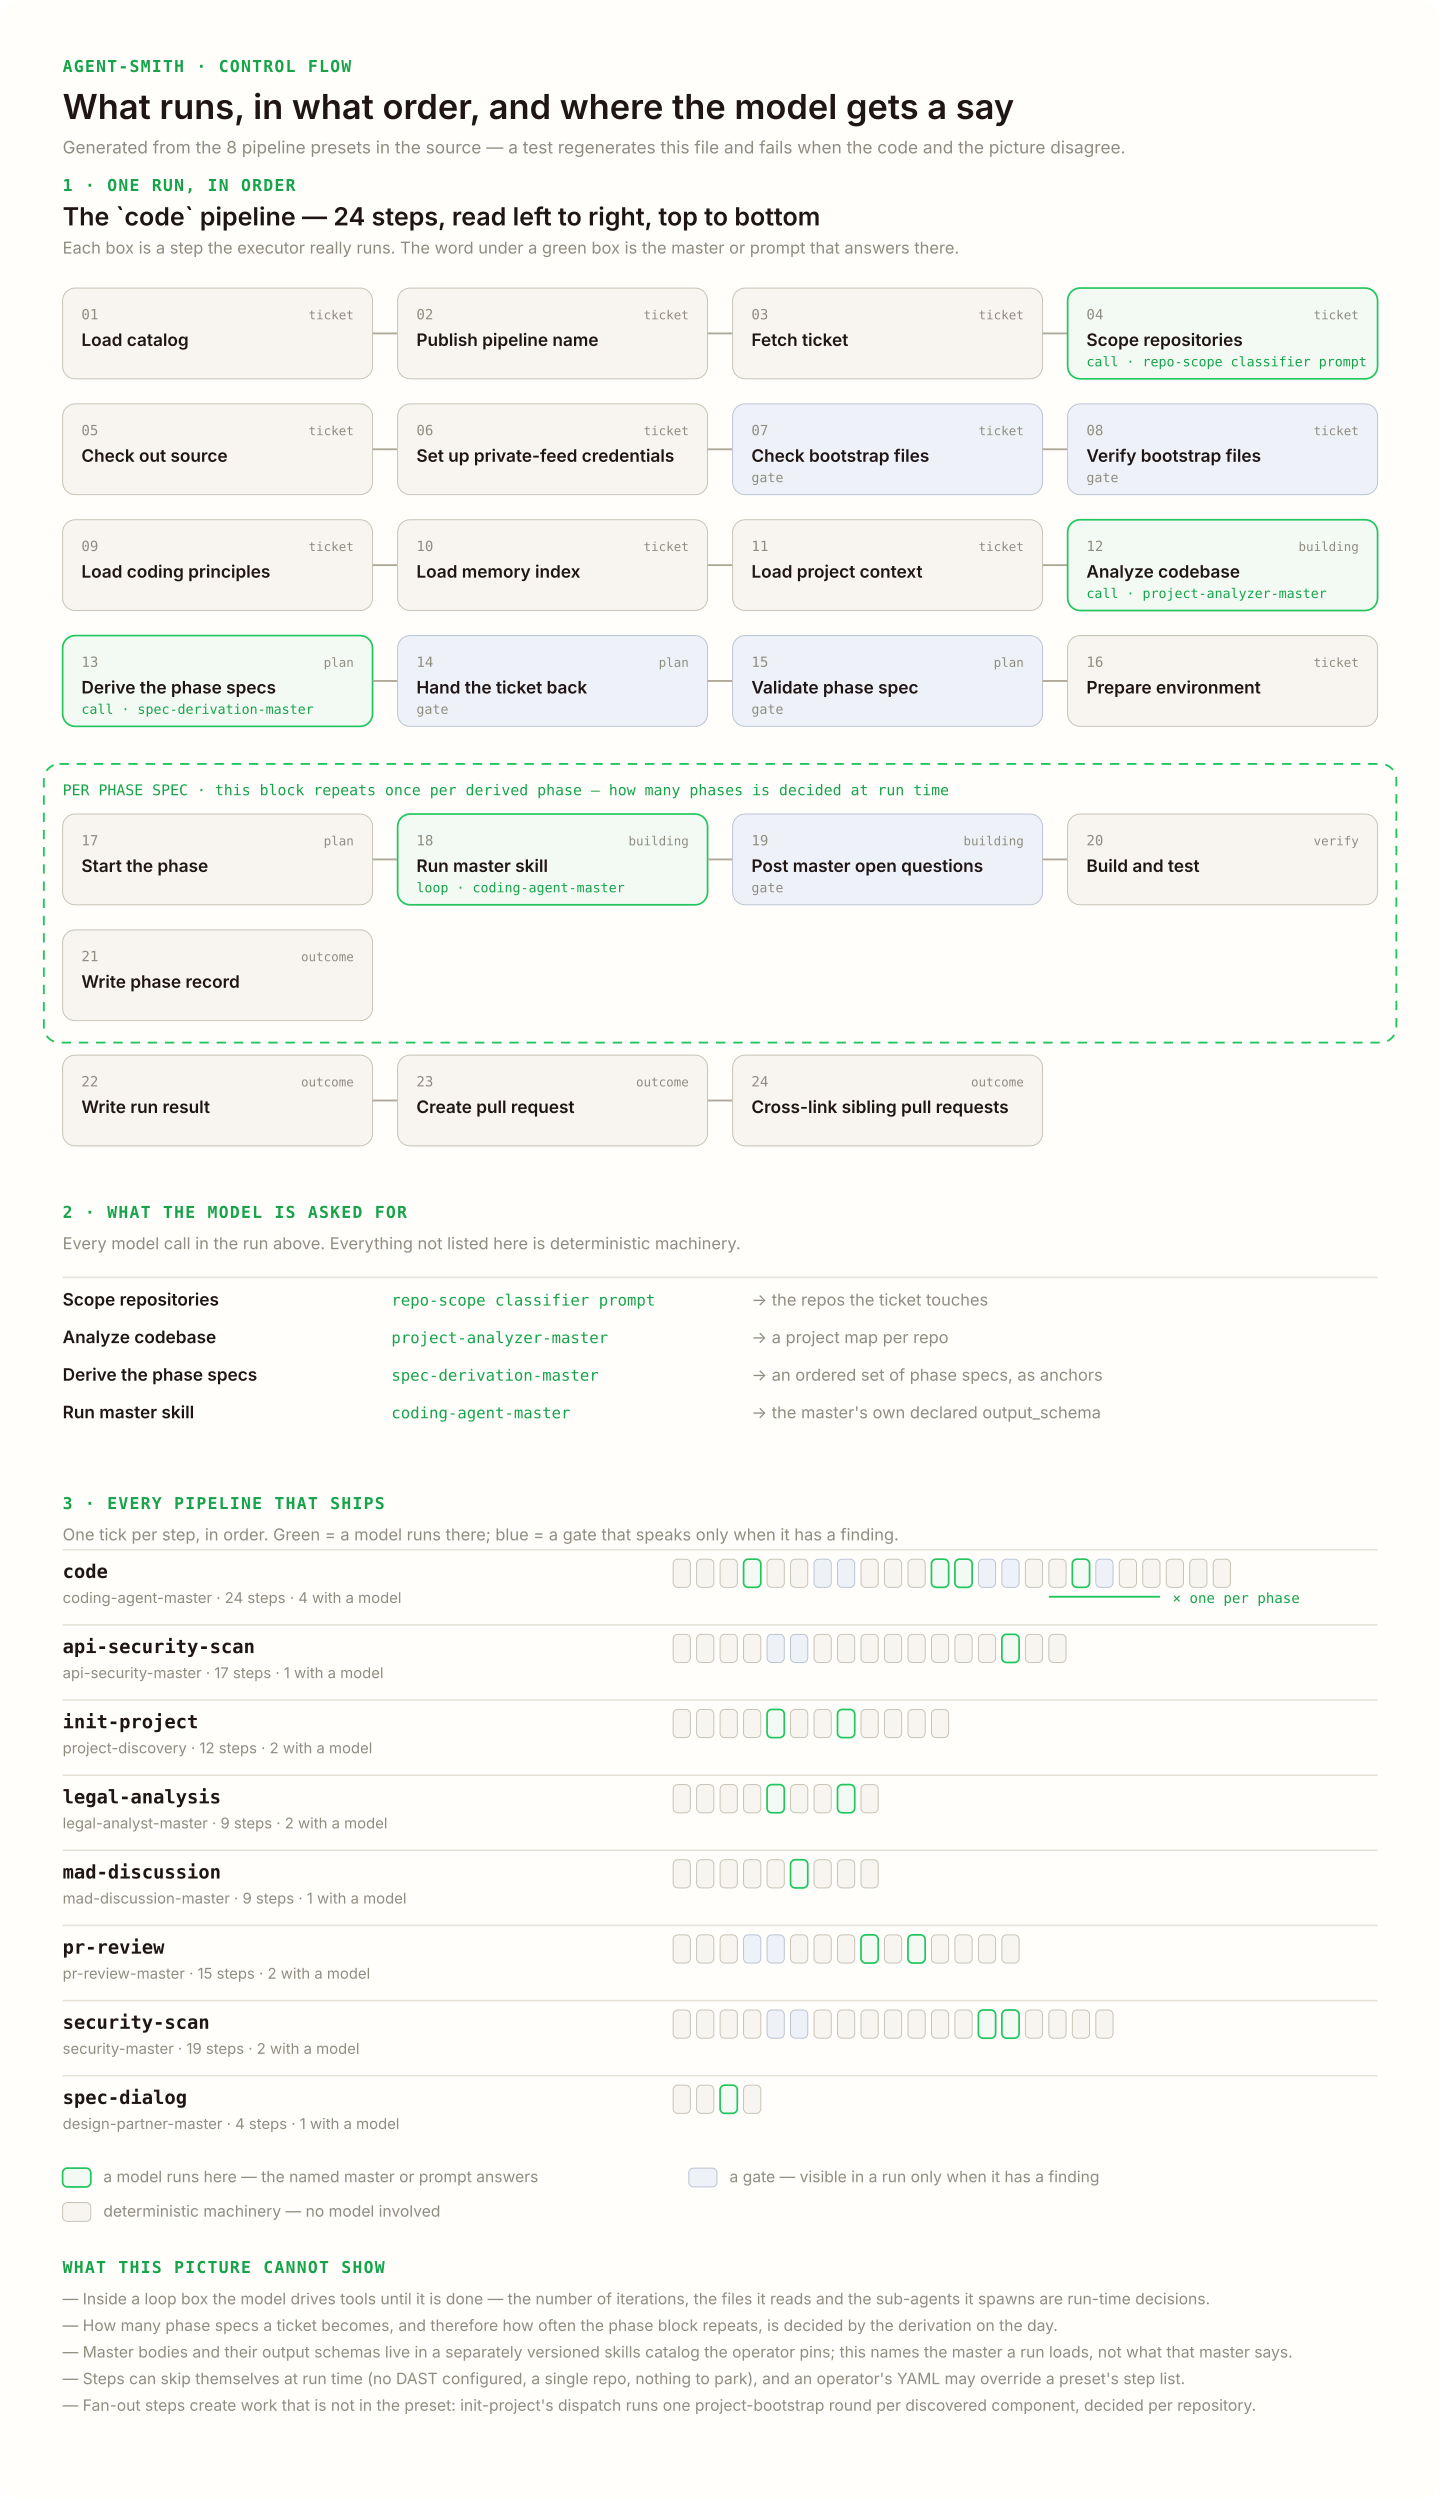
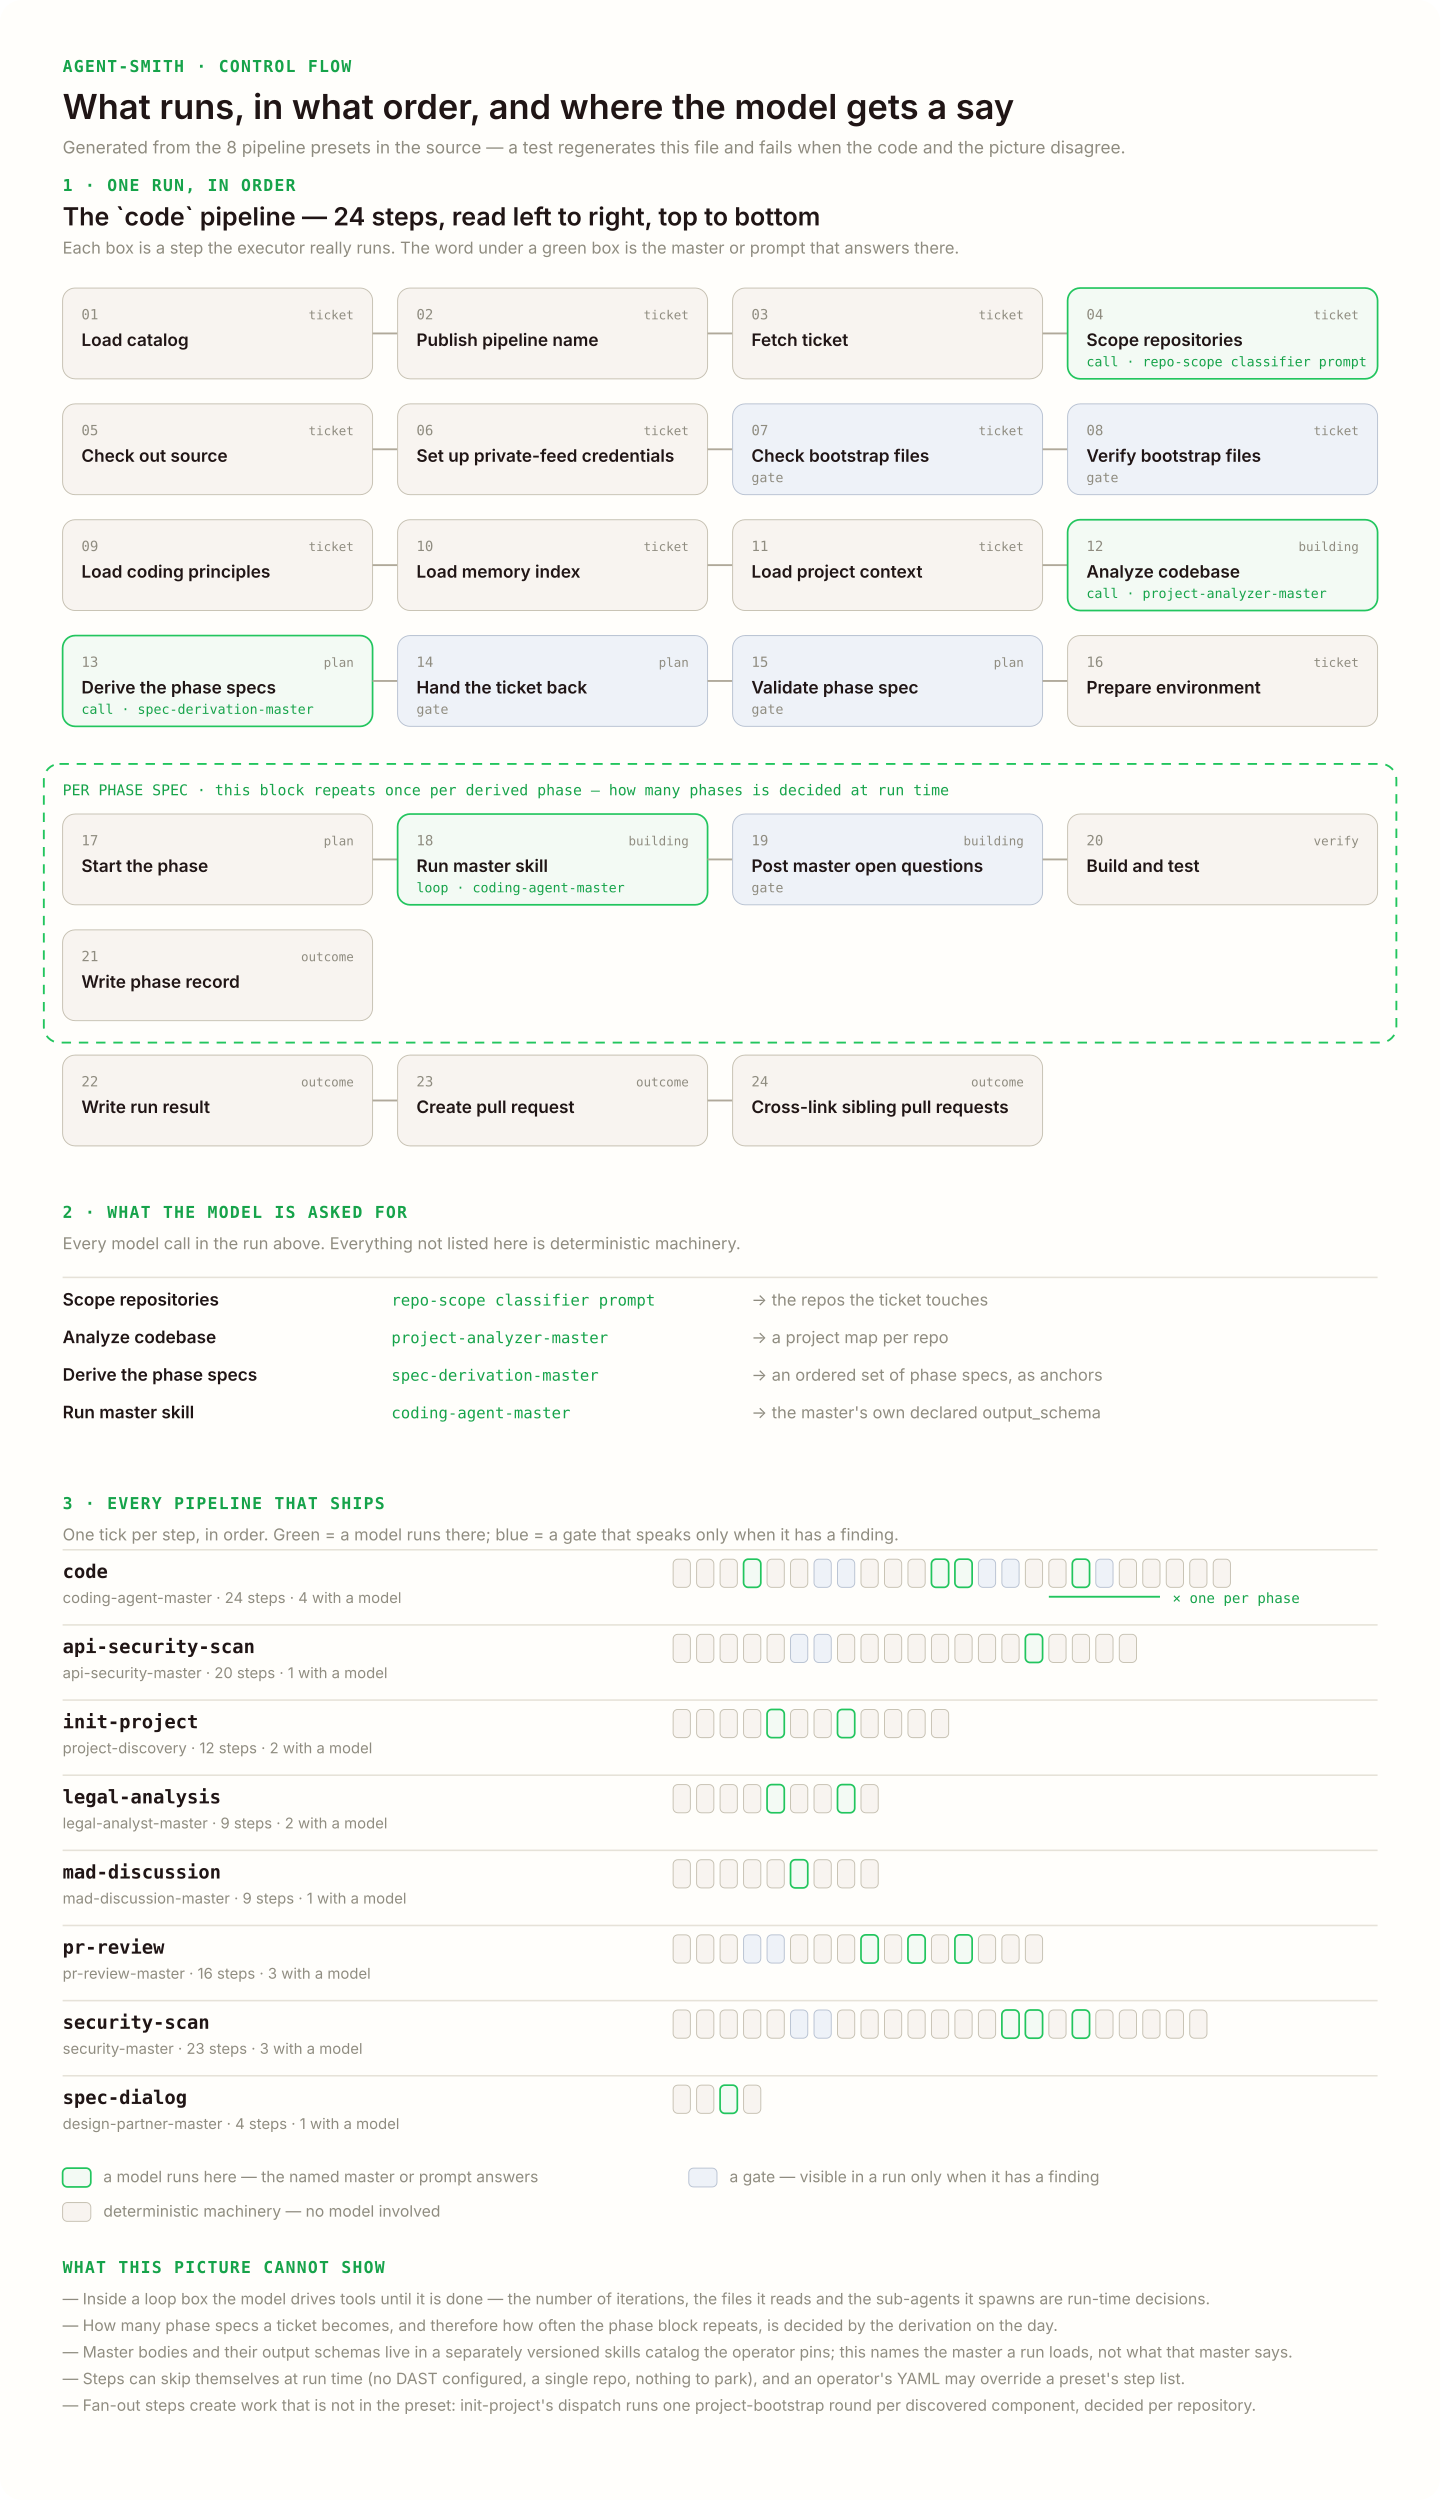
<svg xmlns="http://www.w3.org/2000/svg" viewBox="0 0 920 1597" role="img" aria-labelledby="cf-title cf-desc">
  <style>
    .cf-bg        { fill: #fffefb; }
    .cf-surface   { fill: #f8f4f0; stroke: #c5c0b1; stroke-width: 0.6; }
    .cf-gate      { fill: #eef2f8; stroke: #b7c1d1; stroke-width: 0.6; }
    .cf-model     { fill: #f3faf4; stroke: #22c55e; stroke-width: 1.1; }
    .cf-block     { fill: none;    stroke: #22c55e; stroke-width: 1.2; stroke-dasharray: 6 5; }
    .cf-blockline { stroke: #22c55e; stroke-width: 1.2; }
    .cf-flow      { stroke: #b0a99a; stroke-width: 1.2; }
    .cf-rule      { stroke: #e6e2d8; stroke-width: 1; }
    .cf-text      { fill: #201515; font-family: 'Inter', system-ui, sans-serif; }
    .cf-mute      { fill: #8f8c80; font-family: 'Inter', system-ui, sans-serif; }
    .cf-mono      { fill: #201515; font-family: 'IBM Plex Mono', ui-monospace, monospace; }
    .cf-mono-mute { fill: #8f8c80; font-family: 'IBM Plex Mono', ui-monospace, monospace; }
    .cf-accent    { fill: #16a34a; font-family: 'IBM Plex Mono', ui-monospace, monospace; }
    .cf-tag       { fill: #16a34a; font-family: 'IBM Plex Mono', ui-monospace, monospace; letter-spacing: 0.8px; }
  </style>
  <rect width="920" height="1597" rx="14" class="cf-bg" />
  <text x="40" y="46" class="cf-tag" font-size="10.5" font-weight="600" text-anchor="start">AGENT-SMITH · CONTROL FLOW</text>
  <text x="40" y="76" class="cf-text" font-size="22" font-weight="600" text-anchor="start">What runs, in what order, and where the model gets a say</text>
  <text x="40" y="98" class="cf-mute" font-size="11" font-weight="400" text-anchor="start">Generated from the 8 pipeline presets in the source — a test regenerates this file and fails when the code and the picture disagree.</text>
  <text x="40" y="122" class="cf-tag" font-size="10.5" font-weight="600" text-anchor="start">1 · ONE RUN, IN ORDER</text>
  <text x="40" y="144" class="cf-text" font-size="16" font-weight="600" text-anchor="start">The `code` pipeline — 24 steps, read left to right, top to bottom</text>
  <text x="40" y="162" class="cf-mute" font-size="10.5" font-weight="400" text-anchor="start">Each box is a step the executor really runs. The word under a green box is the master or prompt that answers there.</text>
  <rect x="40" y="184" width="198" height="58" rx="8" class="cf-surface" />
  <text x="52" y="204" class="cf-mono-mute" font-size="9" font-weight="400" text-anchor="start">01</text>
  <text x="226" y="204" class="cf-mono-mute" font-size="8" font-weight="400" text-anchor="end">ticket</text>
  <text x="52" y="221" class="cf-text" font-size="11" font-weight="600" text-anchor="start">Load catalog</text>
  <line x1="238" y1="213" x2="254" y2="213" class="cf-flow" />
  <rect x="254" y="184" width="198" height="58" rx="8" class="cf-surface" />
  <text x="266" y="204" class="cf-mono-mute" font-size="9" font-weight="400" text-anchor="start">02</text>
  <text x="440" y="204" class="cf-mono-mute" font-size="8" font-weight="400" text-anchor="end">ticket</text>
  <text x="266" y="221" class="cf-text" font-size="11" font-weight="600" text-anchor="start">Publish pipeline name</text>
  <line x1="452" y1="213" x2="468" y2="213" class="cf-flow" />
  <rect x="468" y="184" width="198" height="58" rx="8" class="cf-surface" />
  <text x="480" y="204" class="cf-mono-mute" font-size="9" font-weight="400" text-anchor="start">03</text>
  <text x="654" y="204" class="cf-mono-mute" font-size="8" font-weight="400" text-anchor="end">ticket</text>
  <text x="480" y="221" class="cf-text" font-size="11" font-weight="600" text-anchor="start">Fetch ticket</text>
  <line x1="666" y1="213" x2="682" y2="213" class="cf-flow" />
  <rect x="682" y="184" width="198" height="58" rx="8" class="cf-model" />
  <text x="694" y="204" class="cf-mono-mute" font-size="9" font-weight="400" text-anchor="start">04</text>
  <text x="868" y="204" class="cf-mono-mute" font-size="8" font-weight="400" text-anchor="end">ticket</text>
  <text x="694" y="221" class="cf-text" font-size="11" font-weight="600" text-anchor="start">Scope repositories</text>
  <text x="694" y="234" class="cf-accent" font-size="8.5" font-weight="400" text-anchor="start">call · repo-scope classifier prompt</text>
  <rect x="40" y="258" width="198" height="58" rx="8" class="cf-surface" />
  <text x="52" y="278" class="cf-mono-mute" font-size="9" font-weight="400" text-anchor="start">05</text>
  <text x="226" y="278" class="cf-mono-mute" font-size="8" font-weight="400" text-anchor="end">ticket</text>
  <text x="52" y="295" class="cf-text" font-size="11" font-weight="600" text-anchor="start">Check out source</text>
  <line x1="238" y1="287" x2="254" y2="287" class="cf-flow" />
  <rect x="254" y="258" width="198" height="58" rx="8" class="cf-surface" />
  <text x="266" y="278" class="cf-mono-mute" font-size="9" font-weight="400" text-anchor="start">06</text>
  <text x="440" y="278" class="cf-mono-mute" font-size="8" font-weight="400" text-anchor="end">ticket</text>
  <text x="266" y="295" class="cf-text" font-size="11" font-weight="600" text-anchor="start">Set up private-feed credentials</text>
  <line x1="452" y1="287" x2="468" y2="287" class="cf-flow" />
  <rect x="468" y="258" width="198" height="58" rx="8" class="cf-gate" />
  <text x="480" y="278" class="cf-mono-mute" font-size="9" font-weight="400" text-anchor="start">07</text>
  <text x="654" y="278" class="cf-mono-mute" font-size="8" font-weight="400" text-anchor="end">ticket</text>
  <text x="480" y="295" class="cf-text" font-size="11" font-weight="600" text-anchor="start">Check bootstrap files</text>
  <text x="480" y="308" class="cf-mono-mute" font-size="8.5" font-weight="400" text-anchor="start">gate</text>
  <line x1="666" y1="287" x2="682" y2="287" class="cf-flow" />
  <rect x="682" y="258" width="198" height="58" rx="8" class="cf-gate" />
  <text x="694" y="278" class="cf-mono-mute" font-size="9" font-weight="400" text-anchor="start">08</text>
  <text x="868" y="278" class="cf-mono-mute" font-size="8" font-weight="400" text-anchor="end">ticket</text>
  <text x="694" y="295" class="cf-text" font-size="11" font-weight="600" text-anchor="start">Verify bootstrap files</text>
  <text x="694" y="308" class="cf-mono-mute" font-size="8.5" font-weight="400" text-anchor="start">gate</text>
  <rect x="40" y="332" width="198" height="58" rx="8" class="cf-surface" />
  <text x="52" y="352" class="cf-mono-mute" font-size="9" font-weight="400" text-anchor="start">09</text>
  <text x="226" y="352" class="cf-mono-mute" font-size="8" font-weight="400" text-anchor="end">ticket</text>
  <text x="52" y="369" class="cf-text" font-size="11" font-weight="600" text-anchor="start">Load coding principles</text>
  <line x1="238" y1="361" x2="254" y2="361" class="cf-flow" />
  <rect x="254" y="332" width="198" height="58" rx="8" class="cf-surface" />
  <text x="266" y="352" class="cf-mono-mute" font-size="9" font-weight="400" text-anchor="start">10</text>
  <text x="440" y="352" class="cf-mono-mute" font-size="8" font-weight="400" text-anchor="end">ticket</text>
  <text x="266" y="369" class="cf-text" font-size="11" font-weight="600" text-anchor="start">Load memory index</text>
  <line x1="452" y1="361" x2="468" y2="361" class="cf-flow" />
  <rect x="468" y="332" width="198" height="58" rx="8" class="cf-surface" />
  <text x="480" y="352" class="cf-mono-mute" font-size="9" font-weight="400" text-anchor="start">11</text>
  <text x="654" y="352" class="cf-mono-mute" font-size="8" font-weight="400" text-anchor="end">ticket</text>
  <text x="480" y="369" class="cf-text" font-size="11" font-weight="600" text-anchor="start">Load project context</text>
  <line x1="666" y1="361" x2="682" y2="361" class="cf-flow" />
  <rect x="682" y="332" width="198" height="58" rx="8" class="cf-model" />
  <text x="694" y="352" class="cf-mono-mute" font-size="9" font-weight="400" text-anchor="start">12</text>
  <text x="868" y="352" class="cf-mono-mute" font-size="8" font-weight="400" text-anchor="end">building</text>
  <text x="694" y="369" class="cf-text" font-size="11" font-weight="600" text-anchor="start">Analyze codebase</text>
  <text x="694" y="382" class="cf-accent" font-size="8.5" font-weight="400" text-anchor="start">call · project-analyzer-master</text>
  <rect x="40" y="406" width="198" height="58" rx="8" class="cf-model" />
  <text x="52" y="426" class="cf-mono-mute" font-size="9" font-weight="400" text-anchor="start">13</text>
  <text x="226" y="426" class="cf-mono-mute" font-size="8" font-weight="400" text-anchor="end">plan</text>
  <text x="52" y="443" class="cf-text" font-size="11" font-weight="600" text-anchor="start">Derive the phase specs</text>
  <text x="52" y="456" class="cf-accent" font-size="8.5" font-weight="400" text-anchor="start">call · spec-derivation-master</text>
  <line x1="238" y1="435" x2="254" y2="435" class="cf-flow" />
  <rect x="254" y="406" width="198" height="58" rx="8" class="cf-gate" />
  <text x="266" y="426" class="cf-mono-mute" font-size="9" font-weight="400" text-anchor="start">14</text>
  <text x="440" y="426" class="cf-mono-mute" font-size="8" font-weight="400" text-anchor="end">plan</text>
  <text x="266" y="443" class="cf-text" font-size="11" font-weight="600" text-anchor="start">Hand the ticket back</text>
  <text x="266" y="456" class="cf-mono-mute" font-size="8.5" font-weight="400" text-anchor="start">gate</text>
  <line x1="452" y1="435" x2="468" y2="435" class="cf-flow" />
  <rect x="468" y="406" width="198" height="58" rx="8" class="cf-gate" />
  <text x="480" y="426" class="cf-mono-mute" font-size="9" font-weight="400" text-anchor="start">15</text>
  <text x="654" y="426" class="cf-mono-mute" font-size="8" font-weight="400" text-anchor="end">plan</text>
  <text x="480" y="443" class="cf-text" font-size="11" font-weight="600" text-anchor="start">Validate phase spec</text>
  <text x="480" y="456" class="cf-mono-mute" font-size="8.5" font-weight="400" text-anchor="start">gate</text>
  <line x1="666" y1="435" x2="682" y2="435" class="cf-flow" />
  <rect x="682" y="406" width="198" height="58" rx="8" class="cf-surface" />
  <text x="694" y="426" class="cf-mono-mute" font-size="9" font-weight="400" text-anchor="start">16</text>
  <text x="868" y="426" class="cf-mono-mute" font-size="8" font-weight="400" text-anchor="end">ticket</text>
  <text x="694" y="443" class="cf-text" font-size="11" font-weight="600" text-anchor="start">Prepare environment</text>
  <rect x="28" y="488" width="864" height="178" rx="10" class="cf-block" />
  <text x="40" y="508" class="cf-accent" font-size="9.5" font-weight="400" text-anchor="start">PER PHASE SPEC · this block repeats once per derived phase — how many phases is decided at run time</text>
  <rect x="40" y="520" width="198" height="58" rx="8" class="cf-surface" />
  <text x="52" y="540" class="cf-mono-mute" font-size="9" font-weight="400" text-anchor="start">17</text>
  <text x="226" y="540" class="cf-mono-mute" font-size="8" font-weight="400" text-anchor="end">plan</text>
  <text x="52" y="557" class="cf-text" font-size="11" font-weight="600" text-anchor="start">Start the phase</text>
  <line x1="238" y1="549" x2="254" y2="549" class="cf-flow" />
  <rect x="254" y="520" width="198" height="58" rx="8" class="cf-model" />
  <text x="266" y="540" class="cf-mono-mute" font-size="9" font-weight="400" text-anchor="start">18</text>
  <text x="440" y="540" class="cf-mono-mute" font-size="8" font-weight="400" text-anchor="end">building</text>
  <text x="266" y="557" class="cf-text" font-size="11" font-weight="600" text-anchor="start">Run master skill</text>
  <text x="266" y="570" class="cf-accent" font-size="8.5" font-weight="400" text-anchor="start">loop · coding-agent-master</text>
  <line x1="452" y1="549" x2="468" y2="549" class="cf-flow" />
  <rect x="468" y="520" width="198" height="58" rx="8" class="cf-gate" />
  <text x="480" y="540" class="cf-mono-mute" font-size="9" font-weight="400" text-anchor="start">19</text>
  <text x="654" y="540" class="cf-mono-mute" font-size="8" font-weight="400" text-anchor="end">building</text>
  <text x="480" y="557" class="cf-text" font-size="11" font-weight="600" text-anchor="start">Post master open questions</text>
  <text x="480" y="570" class="cf-mono-mute" font-size="8.5" font-weight="400" text-anchor="start">gate</text>
  <line x1="666" y1="549" x2="682" y2="549" class="cf-flow" />
  <rect x="682" y="520" width="198" height="58" rx="8" class="cf-surface" />
  <text x="694" y="540" class="cf-mono-mute" font-size="9" font-weight="400" text-anchor="start">20</text>
  <text x="868" y="540" class="cf-mono-mute" font-size="8" font-weight="400" text-anchor="end">verify</text>
  <text x="694" y="557" class="cf-text" font-size="11" font-weight="600" text-anchor="start">Build and test</text>
  <rect x="40" y="594" width="198" height="58" rx="8" class="cf-surface" />
  <text x="52" y="614" class="cf-mono-mute" font-size="9" font-weight="400" text-anchor="start">21</text>
  <text x="226" y="614" class="cf-mono-mute" font-size="8" font-weight="400" text-anchor="end">outcome</text>
  <text x="52" y="631" class="cf-text" font-size="11" font-weight="600" text-anchor="start">Write phase record</text>
  <rect x="40" y="674" width="198" height="58" rx="8" class="cf-surface" />
  <text x="52" y="694" class="cf-mono-mute" font-size="9" font-weight="400" text-anchor="start">22</text>
  <text x="226" y="694" class="cf-mono-mute" font-size="8" font-weight="400" text-anchor="end">outcome</text>
  <text x="52" y="711" class="cf-text" font-size="11" font-weight="600" text-anchor="start">Write run result</text>
  <line x1="238" y1="703" x2="254" y2="703" class="cf-flow" />
  <rect x="254" y="674" width="198" height="58" rx="8" class="cf-surface" />
  <text x="266" y="694" class="cf-mono-mute" font-size="9" font-weight="400" text-anchor="start">23</text>
  <text x="440" y="694" class="cf-mono-mute" font-size="8" font-weight="400" text-anchor="end">outcome</text>
  <text x="266" y="711" class="cf-text" font-size="11" font-weight="600" text-anchor="start">Create pull request</text>
  <line x1="452" y1="703" x2="468" y2="703" class="cf-flow" />
  <rect x="468" y="674" width="198" height="58" rx="8" class="cf-surface" />
  <text x="480" y="694" class="cf-mono-mute" font-size="9" font-weight="400" text-anchor="start">24</text>
  <text x="654" y="694" class="cf-mono-mute" font-size="8" font-weight="400" text-anchor="end">outcome</text>
  <text x="480" y="711" class="cf-text" font-size="11" font-weight="600" text-anchor="start">Cross-link sibling pull requests</text>
  <text x="40" y="778" class="cf-tag" font-size="10.5" font-weight="600" text-anchor="start">2 · WHAT THE MODEL IS ASKED FOR</text>
  <text x="40" y="798" class="cf-mute" font-size="10.5" font-weight="400" text-anchor="start">Every model call in the run above. Everything not listed here is deterministic machinery.</text>
  <line x1="40" y1="816" x2="880" y2="816" class="cf-rule" />
  <text x="40" y="834" class="cf-text" font-size="11" font-weight="600" text-anchor="start">Scope repositories</text>
  <text x="250" y="834" class="cf-accent" font-size="10" font-weight="400" text-anchor="start">repo-scope classifier prompt</text>
  <text x="480" y="834" class="cf-mute" font-size="10.5" font-weight="400" text-anchor="start">→ the repos the ticket touches</text>
  <text x="40" y="858" class="cf-text" font-size="11" font-weight="600" text-anchor="start">Analyze codebase</text>
  <text x="250" y="858" class="cf-accent" font-size="10" font-weight="400" text-anchor="start">project-analyzer-master</text>
  <text x="480" y="858" class="cf-mute" font-size="10.5" font-weight="400" text-anchor="start">→ a project map per repo</text>
  <text x="40" y="882" class="cf-text" font-size="11" font-weight="600" text-anchor="start">Derive the phase specs</text>
  <text x="250" y="882" class="cf-accent" font-size="10" font-weight="400" text-anchor="start">spec-derivation-master</text>
  <text x="480" y="882" class="cf-mute" font-size="10.5" font-weight="400" text-anchor="start">→ an ordered set of phase specs, as anchors</text>
  <text x="40" y="906" class="cf-text" font-size="11" font-weight="600" text-anchor="start">Run master skill</text>
  <text x="250" y="906" class="cf-accent" font-size="10" font-weight="400" text-anchor="start">coding-agent-master</text>
  <text x="480" y="906" class="cf-mute" font-size="10.5" font-weight="400" text-anchor="start">→ the master's own declared output_schema</text>
  <text x="40" y="964" class="cf-tag" font-size="10.5" font-weight="600" text-anchor="start">3 · EVERY PIPELINE THAT SHIPS</text>
  <text x="40" y="984" class="cf-mute" font-size="10.5" font-weight="400" text-anchor="start">One tick per step, in order. Green = a model runs there; blue = a gate that speaks only when it has a finding.</text>
  <line x1="40" y1="990" x2="880" y2="990" class="cf-rule" />
  <text x="40" y="1008" class="cf-mono" font-size="12" font-weight="600" text-anchor="start">code</text>
  <text x="40" y="1024" class="cf-mute" font-size="9.5" font-weight="400" text-anchor="start">coding-agent-master · 24 steps · 4 with a model</text>
  <rect x="430" y="996" width="11" height="18" rx="3" class="cf-surface" />
  <rect x="445" y="996" width="11" height="18" rx="3" class="cf-surface" />
  <rect x="460" y="996" width="11" height="18" rx="3" class="cf-surface" />
  <rect x="475" y="996" width="11" height="18" rx="3" class="cf-model" />
  <rect x="490" y="996" width="11" height="18" rx="3" class="cf-surface" />
  <rect x="505" y="996" width="11" height="18" rx="3" class="cf-surface" />
  <rect x="520" y="996" width="11" height="18" rx="3" class="cf-gate" />
  <rect x="535" y="996" width="11" height="18" rx="3" class="cf-gate" />
  <rect x="550" y="996" width="11" height="18" rx="3" class="cf-surface" />
  <rect x="565" y="996" width="11" height="18" rx="3" class="cf-surface" />
  <rect x="580" y="996" width="11" height="18" rx="3" class="cf-surface" />
  <rect x="595" y="996" width="11" height="18" rx="3" class="cf-model" />
  <rect x="610" y="996" width="11" height="18" rx="3" class="cf-model" />
  <rect x="625" y="996" width="11" height="18" rx="3" class="cf-gate" />
  <rect x="640" y="996" width="11" height="18" rx="3" class="cf-gate" />
  <rect x="655" y="996" width="11" height="18" rx="3" class="cf-surface" />
  <rect x="670" y="996" width="11" height="18" rx="3" class="cf-surface" />
  <rect x="685" y="996" width="11" height="18" rx="3" class="cf-model" />
  <rect x="700" y="996" width="11" height="18" rx="3" class="cf-gate" />
  <rect x="715" y="996" width="11" height="18" rx="3" class="cf-surface" />
  <rect x="730" y="996" width="11" height="18" rx="3" class="cf-surface" />
  <rect x="745" y="996" width="11" height="18" rx="3" class="cf-surface" />
  <rect x="760" y="996" width="11" height="18" rx="3" class="cf-surface" />
  <rect x="775" y="996" width="11" height="18" rx="3" class="cf-surface" />
  <line x1="670" y1="1020" x2="741" y2="1020" class="cf-blockline" />
  <text x="749" y="1024" class="cf-accent" font-size="9" font-weight="400" text-anchor="start">× one per phase</text>
  <line x1="40" y1="1038" x2="880" y2="1038" class="cf-rule" />
  <text x="40" y="1056" class="cf-mono" font-size="12" font-weight="600" text-anchor="start">api-security-scan</text>
-   <text x="40" y="1072" class="cf-mute" font-size="9.5" font-weight="400" text-anchor="start">api-security-master · 17 steps · 1 with a model</text>
+   <text x="40" y="1072" class="cf-mute" font-size="9.5" font-weight="400" text-anchor="start">api-security-master · 20 steps · 1 with a model</text>
  <rect x="430" y="1044" width="11" height="18" rx="3" class="cf-surface" />
  <rect x="445" y="1044" width="11" height="18" rx="3" class="cf-surface" />
  <rect x="460" y="1044" width="11" height="18" rx="3" class="cf-surface" />
  <rect x="475" y="1044" width="11" height="18" rx="3" class="cf-surface" />
-   <rect x="490" y="1044" width="11" height="18" rx="3" class="cf-gate" />
+   <rect x="490" y="1044" width="11" height="18" rx="3" class="cf-surface" />
  <rect x="505" y="1044" width="11" height="18" rx="3" class="cf-gate" />
-   <rect x="520" y="1044" width="11" height="18" rx="3" class="cf-surface" />
+   <rect x="520" y="1044" width="11" height="18" rx="3" class="cf-gate" />
  <rect x="535" y="1044" width="11" height="18" rx="3" class="cf-surface" />
  <rect x="550" y="1044" width="11" height="18" rx="3" class="cf-surface" />
  <rect x="565" y="1044" width="11" height="18" rx="3" class="cf-surface" />
  <rect x="580" y="1044" width="11" height="18" rx="3" class="cf-surface" />
  <rect x="595" y="1044" width="11" height="18" rx="3" class="cf-surface" />
  <rect x="610" y="1044" width="11" height="18" rx="3" class="cf-surface" />
  <rect x="625" y="1044" width="11" height="18" rx="3" class="cf-surface" />
-   <rect x="640" y="1044" width="11" height="18" rx="3" class="cf-model" />
-   <rect x="655" y="1044" width="11" height="18" rx="3" class="cf-surface" />
+   <rect x="640" y="1044" width="11" height="18" rx="3" class="cf-surface" />
+   <rect x="655" y="1044" width="11" height="18" rx="3" class="cf-model" />
  <rect x="670" y="1044" width="11" height="18" rx="3" class="cf-surface" />
+   <rect x="685" y="1044" width="11" height="18" rx="3" class="cf-surface" />
+   <rect x="700" y="1044" width="11" height="18" rx="3" class="cf-surface" />
+   <rect x="715" y="1044" width="11" height="18" rx="3" class="cf-surface" />
  <line x1="40" y1="1086" x2="880" y2="1086" class="cf-rule" />
  <text x="40" y="1104" class="cf-mono" font-size="12" font-weight="600" text-anchor="start">init-project</text>
  <text x="40" y="1120" class="cf-mute" font-size="9.5" font-weight="400" text-anchor="start">project-discovery · 12 steps · 2 with a model</text>
  <rect x="430" y="1092" width="11" height="18" rx="3" class="cf-surface" />
  <rect x="445" y="1092" width="11" height="18" rx="3" class="cf-surface" />
  <rect x="460" y="1092" width="11" height="18" rx="3" class="cf-surface" />
  <rect x="475" y="1092" width="11" height="18" rx="3" class="cf-surface" />
  <rect x="490" y="1092" width="11" height="18" rx="3" class="cf-model" />
  <rect x="505" y="1092" width="11" height="18" rx="3" class="cf-surface" />
  <rect x="520" y="1092" width="11" height="18" rx="3" class="cf-surface" />
  <rect x="535" y="1092" width="11" height="18" rx="3" class="cf-model" />
  <rect x="550" y="1092" width="11" height="18" rx="3" class="cf-surface" />
  <rect x="565" y="1092" width="11" height="18" rx="3" class="cf-surface" />
  <rect x="580" y="1092" width="11" height="18" rx="3" class="cf-surface" />
  <rect x="595" y="1092" width="11" height="18" rx="3" class="cf-surface" />
  <line x1="40" y1="1134" x2="880" y2="1134" class="cf-rule" />
  <text x="40" y="1152" class="cf-mono" font-size="12" font-weight="600" text-anchor="start">legal-analysis</text>
  <text x="40" y="1168" class="cf-mute" font-size="9.5" font-weight="400" text-anchor="start">legal-analyst-master · 9 steps · 2 with a model</text>
  <rect x="430" y="1140" width="11" height="18" rx="3" class="cf-surface" />
  <rect x="445" y="1140" width="11" height="18" rx="3" class="cf-surface" />
  <rect x="460" y="1140" width="11" height="18" rx="3" class="cf-surface" />
  <rect x="475" y="1140" width="11" height="18" rx="3" class="cf-surface" />
  <rect x="490" y="1140" width="11" height="18" rx="3" class="cf-model" />
  <rect x="505" y="1140" width="11" height="18" rx="3" class="cf-surface" />
  <rect x="520" y="1140" width="11" height="18" rx="3" class="cf-surface" />
  <rect x="535" y="1140" width="11" height="18" rx="3" class="cf-model" />
  <rect x="550" y="1140" width="11" height="18" rx="3" class="cf-surface" />
  <line x1="40" y1="1182" x2="880" y2="1182" class="cf-rule" />
  <text x="40" y="1200" class="cf-mono" font-size="12" font-weight="600" text-anchor="start">mad-discussion</text>
  <text x="40" y="1216" class="cf-mute" font-size="9.5" font-weight="400" text-anchor="start">mad-discussion-master · 9 steps · 1 with a model</text>
  <rect x="430" y="1188" width="11" height="18" rx="3" class="cf-surface" />
  <rect x="445" y="1188" width="11" height="18" rx="3" class="cf-surface" />
  <rect x="460" y="1188" width="11" height="18" rx="3" class="cf-surface" />
  <rect x="475" y="1188" width="11" height="18" rx="3" class="cf-surface" />
  <rect x="490" y="1188" width="11" height="18" rx="3" class="cf-surface" />
  <rect x="505" y="1188" width="11" height="18" rx="3" class="cf-model" />
  <rect x="520" y="1188" width="11" height="18" rx="3" class="cf-surface" />
  <rect x="535" y="1188" width="11" height="18" rx="3" class="cf-surface" />
  <rect x="550" y="1188" width="11" height="18" rx="3" class="cf-surface" />
  <line x1="40" y1="1230" x2="880" y2="1230" class="cf-rule" />
  <text x="40" y="1248" class="cf-mono" font-size="12" font-weight="600" text-anchor="start">pr-review</text>
-   <text x="40" y="1264" class="cf-mute" font-size="9.5" font-weight="400" text-anchor="start">pr-review-master · 15 steps · 2 with a model</text>
+   <text x="40" y="1264" class="cf-mute" font-size="9.5" font-weight="400" text-anchor="start">pr-review-master · 16 steps · 3 with a model</text>
  <rect x="430" y="1236" width="11" height="18" rx="3" class="cf-surface" />
  <rect x="445" y="1236" width="11" height="18" rx="3" class="cf-surface" />
  <rect x="460" y="1236" width="11" height="18" rx="3" class="cf-surface" />
  <rect x="475" y="1236" width="11" height="18" rx="3" class="cf-gate" />
  <rect x="490" y="1236" width="11" height="18" rx="3" class="cf-gate" />
  <rect x="505" y="1236" width="11" height="18" rx="3" class="cf-surface" />
  <rect x="520" y="1236" width="11" height="18" rx="3" class="cf-surface" />
  <rect x="535" y="1236" width="11" height="18" rx="3" class="cf-surface" />
  <rect x="550" y="1236" width="11" height="18" rx="3" class="cf-model" />
  <rect x="565" y="1236" width="11" height="18" rx="3" class="cf-surface" />
  <rect x="580" y="1236" width="11" height="18" rx="3" class="cf-model" />
  <rect x="595" y="1236" width="11" height="18" rx="3" class="cf-surface" />
-   <rect x="610" y="1236" width="11" height="18" rx="3" class="cf-surface" />
+   <rect x="610" y="1236" width="11" height="18" rx="3" class="cf-model" />
  <rect x="625" y="1236" width="11" height="18" rx="3" class="cf-surface" />
  <rect x="640" y="1236" width="11" height="18" rx="3" class="cf-surface" />
+   <rect x="655" y="1236" width="11" height="18" rx="3" class="cf-surface" />
  <line x1="40" y1="1278" x2="880" y2="1278" class="cf-rule" />
  <text x="40" y="1296" class="cf-mono" font-size="12" font-weight="600" text-anchor="start">security-scan</text>
-   <text x="40" y="1312" class="cf-mute" font-size="9.5" font-weight="400" text-anchor="start">security-master · 19 steps · 2 with a model</text>
+   <text x="40" y="1312" class="cf-mute" font-size="9.5" font-weight="400" text-anchor="start">security-master · 23 steps · 3 with a model</text>
  <rect x="430" y="1284" width="11" height="18" rx="3" class="cf-surface" />
  <rect x="445" y="1284" width="11" height="18" rx="3" class="cf-surface" />
  <rect x="460" y="1284" width="11" height="18" rx="3" class="cf-surface" />
  <rect x="475" y="1284" width="11" height="18" rx="3" class="cf-surface" />
-   <rect x="490" y="1284" width="11" height="18" rx="3" class="cf-gate" />
+   <rect x="490" y="1284" width="11" height="18" rx="3" class="cf-surface" />
  <rect x="505" y="1284" width="11" height="18" rx="3" class="cf-gate" />
-   <rect x="520" y="1284" width="11" height="18" rx="3" class="cf-surface" />
+   <rect x="520" y="1284" width="11" height="18" rx="3" class="cf-gate" />
  <rect x="535" y="1284" width="11" height="18" rx="3" class="cf-surface" />
  <rect x="550" y="1284" width="11" height="18" rx="3" class="cf-surface" />
  <rect x="565" y="1284" width="11" height="18" rx="3" class="cf-surface" />
  <rect x="580" y="1284" width="11" height="18" rx="3" class="cf-surface" />
  <rect x="595" y="1284" width="11" height="18" rx="3" class="cf-surface" />
  <rect x="610" y="1284" width="11" height="18" rx="3" class="cf-surface" />
-   <rect x="625" y="1284" width="11" height="18" rx="3" class="cf-model" />
+   <rect x="625" y="1284" width="11" height="18" rx="3" class="cf-surface" />
  <rect x="640" y="1284" width="11" height="18" rx="3" class="cf-model" />
-   <rect x="655" y="1284" width="11" height="18" rx="3" class="cf-surface" />
+   <rect x="655" y="1284" width="11" height="18" rx="3" class="cf-model" />
  <rect x="670" y="1284" width="11" height="18" rx="3" class="cf-surface" />
-   <rect x="685" y="1284" width="11" height="18" rx="3" class="cf-surface" />
+   <rect x="685" y="1284" width="11" height="18" rx="3" class="cf-model" />
  <rect x="700" y="1284" width="11" height="18" rx="3" class="cf-surface" />
+   <rect x="715" y="1284" width="11" height="18" rx="3" class="cf-surface" />
+   <rect x="730" y="1284" width="11" height="18" rx="3" class="cf-surface" />
+   <rect x="745" y="1284" width="11" height="18" rx="3" class="cf-surface" />
+   <rect x="760" y="1284" width="11" height="18" rx="3" class="cf-surface" />
  <line x1="40" y1="1326" x2="880" y2="1326" class="cf-rule" />
  <text x="40" y="1344" class="cf-mono" font-size="12" font-weight="600" text-anchor="start">spec-dialog</text>
  <text x="40" y="1360" class="cf-mute" font-size="9.5" font-weight="400" text-anchor="start">design-partner-master · 4 steps · 1 with a model</text>
  <rect x="430" y="1332" width="11" height="18" rx="3" class="cf-surface" />
  <rect x="445" y="1332" width="11" height="18" rx="3" class="cf-surface" />
  <rect x="460" y="1332" width="11" height="18" rx="3" class="cf-model" />
  <rect x="475" y="1332" width="11" height="18" rx="3" class="cf-surface" />
  <rect x="40" y="1385" width="18" height="12" rx="3" class="cf-model" />
  <text x="66" y="1394" class="cf-mute" font-size="10" font-weight="400" text-anchor="start">a model runs here — the named master or prompt answers</text>
  <rect x="440" y="1385" width="18" height="12" rx="3" class="cf-gate" />
  <text x="466" y="1394" class="cf-mute" font-size="10" font-weight="400" text-anchor="start">a gate — visible in a run only when it has a finding</text>
  <rect x="40" y="1407" width="18" height="12" rx="3" class="cf-surface" />
  <text x="66" y="1416" class="cf-mute" font-size="10" font-weight="400" text-anchor="start">deterministic machinery — no model involved</text>
  <text x="40" y="1452" class="cf-tag" font-size="10.5" font-weight="600" text-anchor="start">WHAT THIS PICTURE CANNOT SHOW</text>
  <text x="40" y="1472" class="cf-mute" font-size="10" font-weight="400" text-anchor="start">— Inside a loop box the model drives tools until it is done — the number of iterations, the files it reads and the sub-agents it spawns are run-time decisions.</text>
  <text x="40" y="1489" class="cf-mute" font-size="10" font-weight="400" text-anchor="start">— How many phase specs a ticket becomes, and therefore how often the phase block repeats, is decided by the derivation on the day.</text>
  <text x="40" y="1506" class="cf-mute" font-size="10" font-weight="400" text-anchor="start">— Master bodies and their output schemas live in a separately versioned skills catalog the operator pins; this names the master a run loads, not what that master says.</text>
  <text x="40" y="1523" class="cf-mute" font-size="10" font-weight="400" text-anchor="start">— Steps can skip themselves at run time (no DAST configured, a single repo, nothing to park), and an operator's YAML may override a preset's step list.</text>
  <text x="40" y="1540" class="cf-mute" font-size="10" font-weight="400" text-anchor="start">— Fan-out steps create work that is not in the preset: init-project's dispatch runs one project-bootstrap round per discovered component, decided per repository.</text>
</svg>
